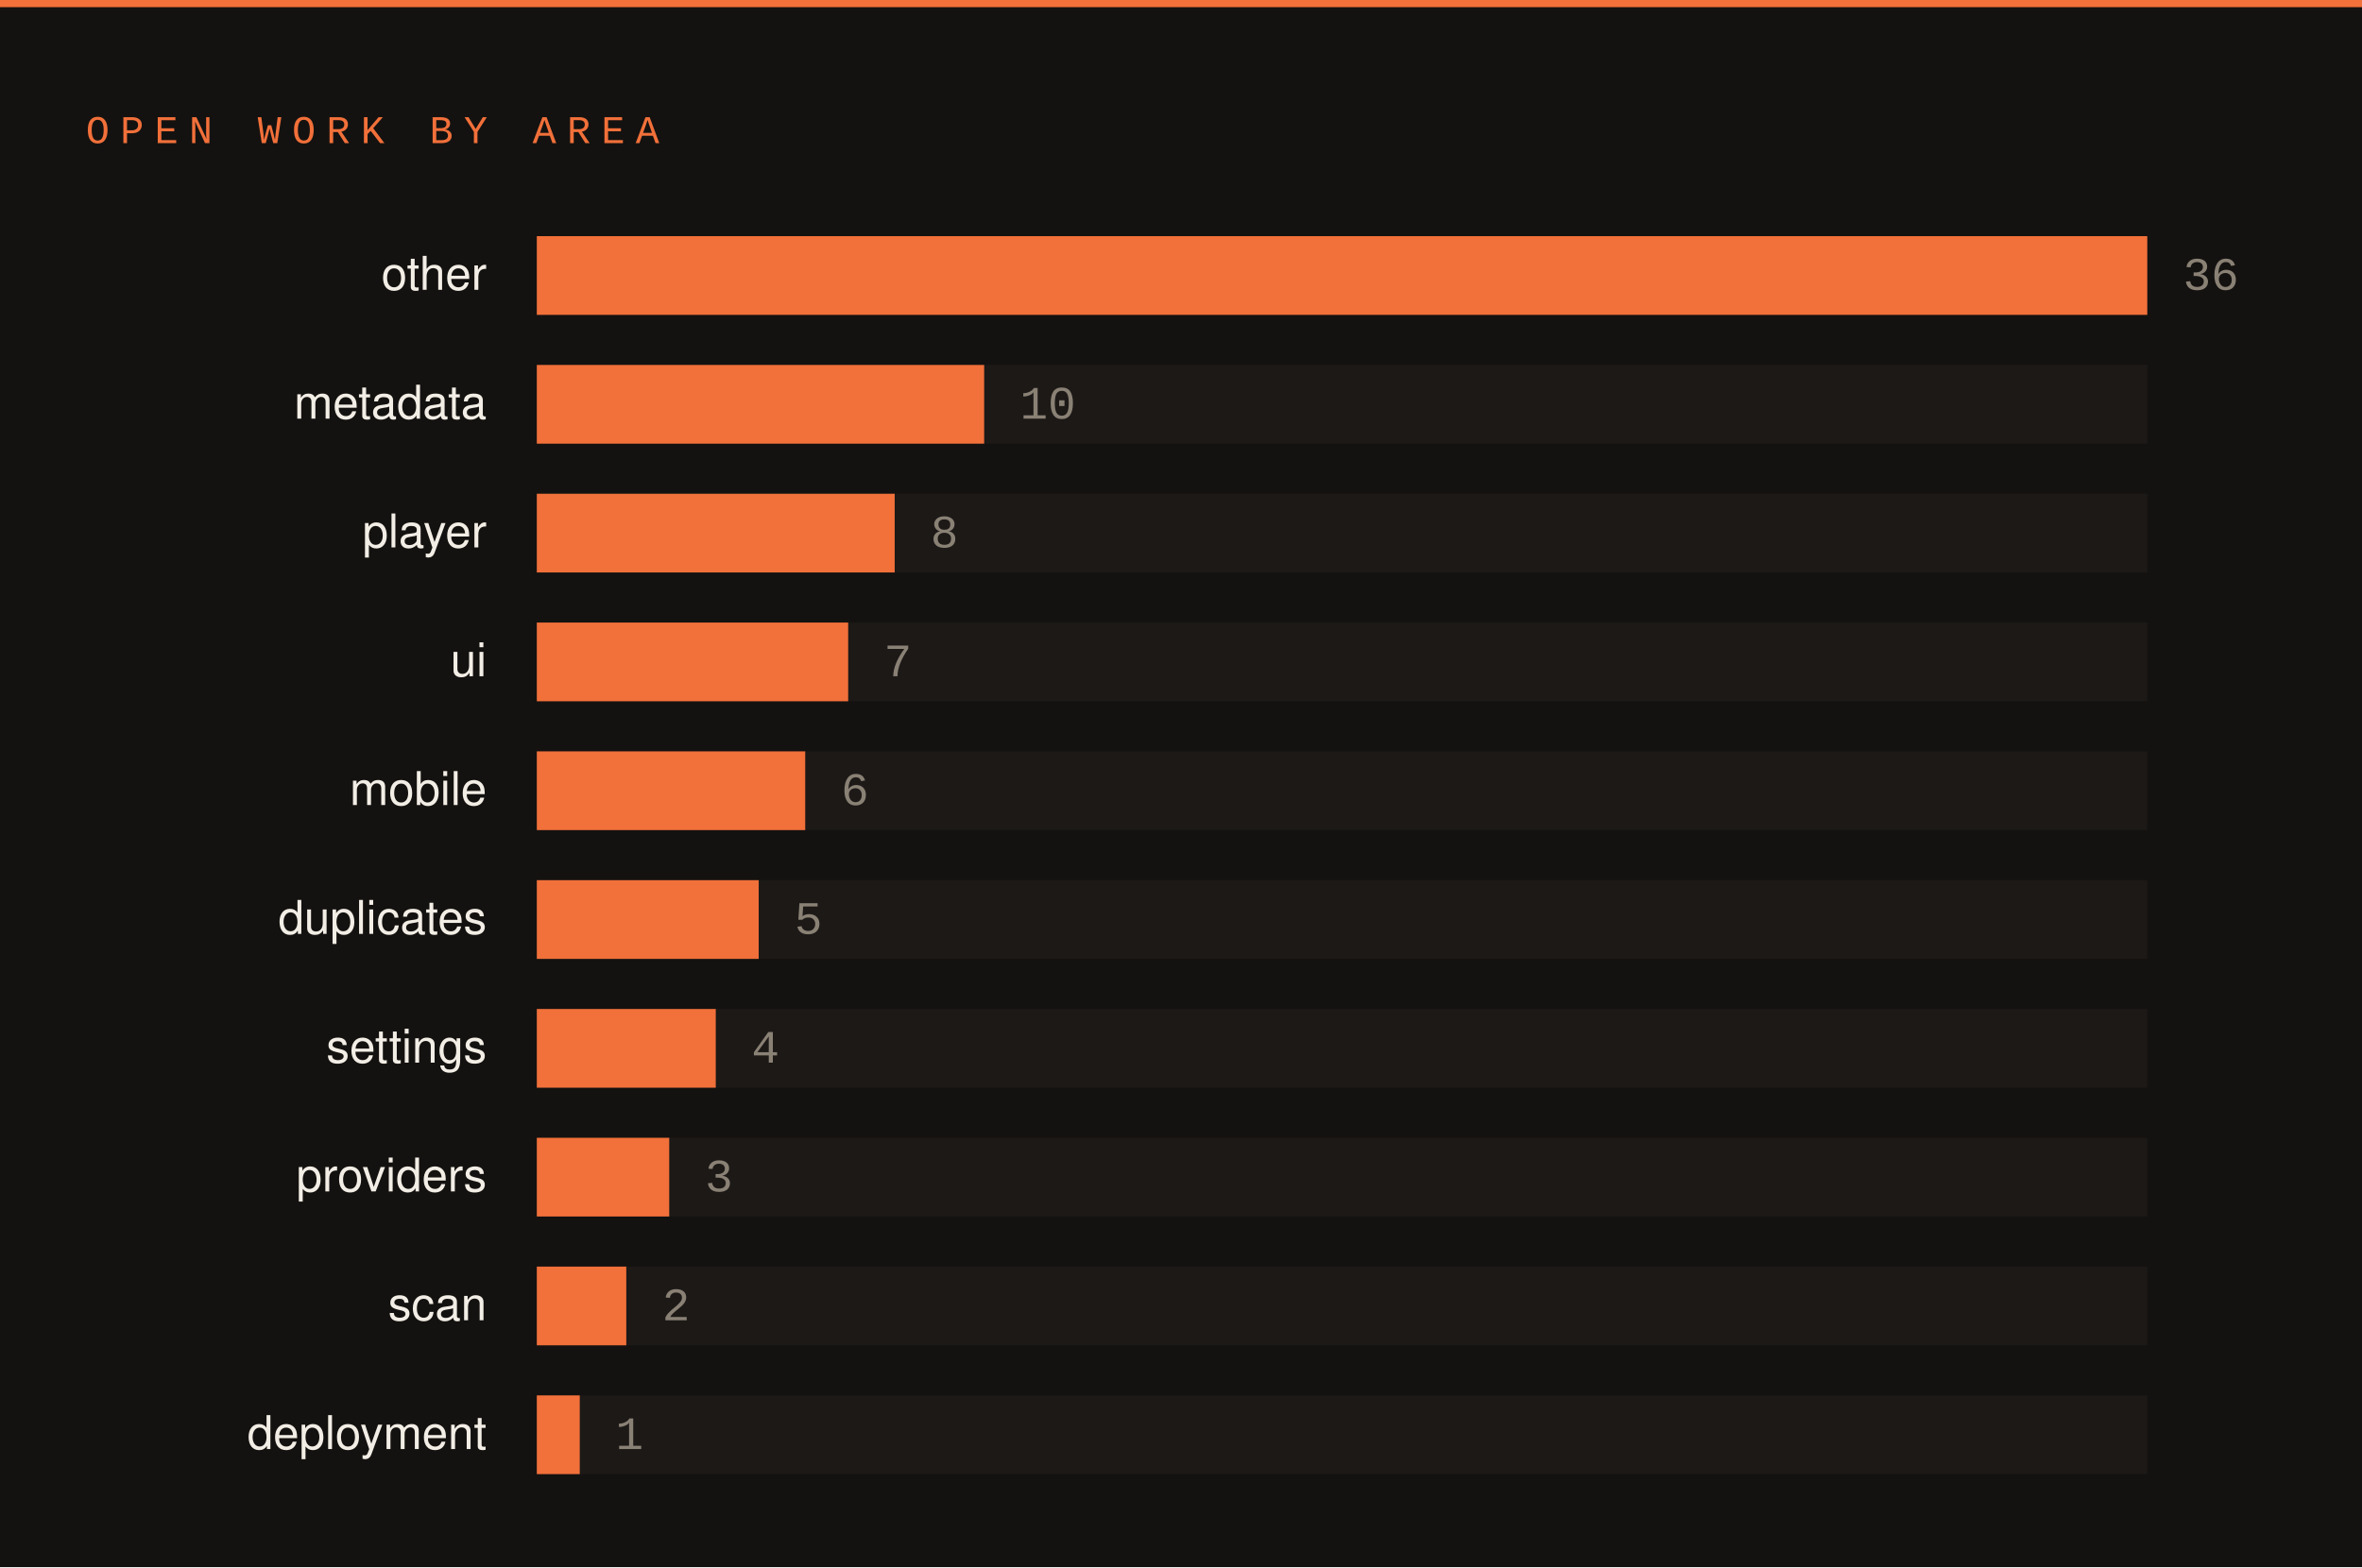
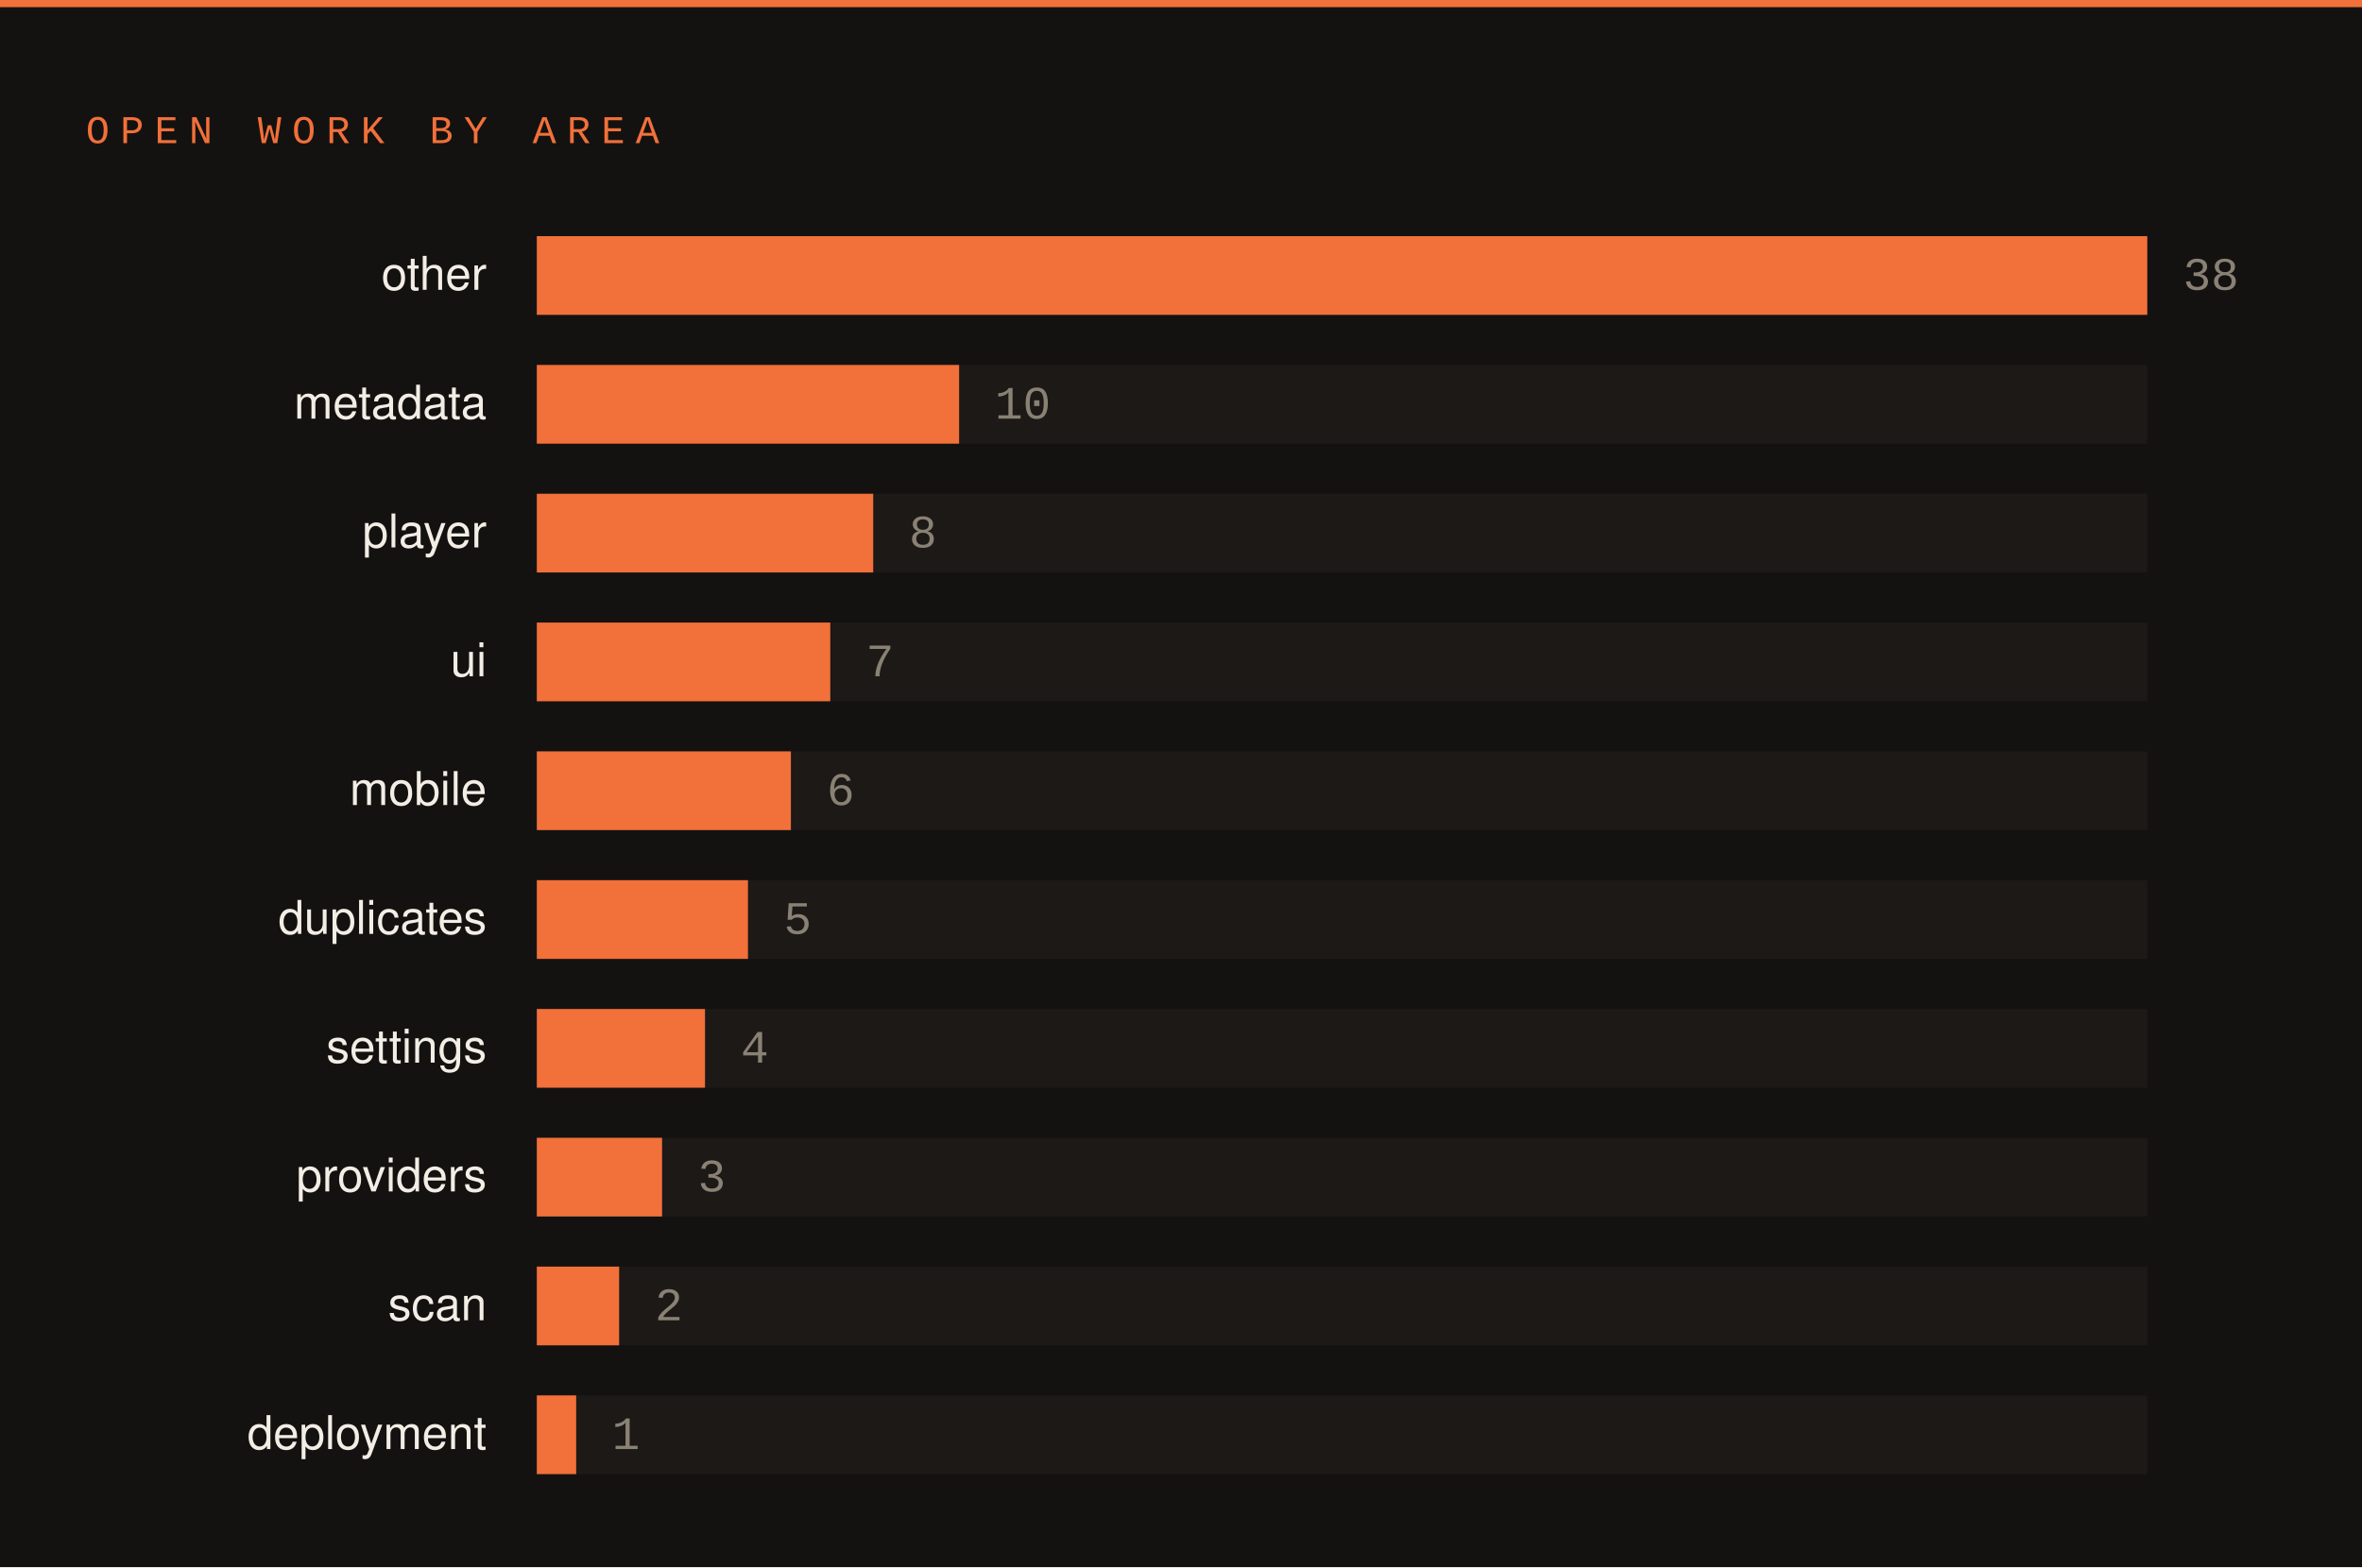
<svg xmlns="http://www.w3.org/2000/svg" width="660" height="438" viewBox="0 0 660 438">
  <rect width="660" height="438" fill="#141210" />
  <rect x="0" y="0" width="660" height="2" fill="#f2703a" />
  <text x="24" y="40" font-family="SFMono-Regular,Consolas,Liberation Mono,monospace" font-size="11" letter-spacing="3" fill="#f2703a">OPEN WORK BY AREA</text>
  <text x="136" y="81" font-family="-apple-system,Segoe UI,Helvetica,Arial,sans-serif" font-size="13" fill="#f2ede5" text-anchor="end">other</text>
  <rect x="150" y="66" width="450" height="22" fill="#1c1917" />
  <rect x="150" y="66" width="450" height="22" fill="#f2703a" />
-   <text x="610" y="81" font-family="SFMono-Regular,Consolas,Liberation Mono,monospace" font-size="13" fill="#8a8175">36</text>
+   <text x="610" y="81" font-family="SFMono-Regular,Consolas,Liberation Mono,monospace" font-size="13" fill="#8a8175">38</text>
  <text x="136" y="117" font-family="-apple-system,Segoe UI,Helvetica,Arial,sans-serif" font-size="13" fill="#f2ede5" text-anchor="end">metadata</text>
  <rect x="150" y="102" width="450" height="22" fill="#1c1917" />
-   <rect x="150" y="102" width="125" height="22" fill="#f2703a" />
-   <text x="285" y="117" font-family="SFMono-Regular,Consolas,Liberation Mono,monospace" font-size="13" fill="#8a8175">10</text>
+   <rect x="150" y="102" width="118" height="22" fill="#f2703a" />
+   <text x="278" y="117" font-family="SFMono-Regular,Consolas,Liberation Mono,monospace" font-size="13" fill="#8a8175">10</text>
  <text x="136" y="153" font-family="-apple-system,Segoe UI,Helvetica,Arial,sans-serif" font-size="13" fill="#f2ede5" text-anchor="end">player</text>
  <rect x="150" y="138" width="450" height="22" fill="#1c1917" />
-   <rect x="150" y="138" width="100" height="22" fill="#f2703a" />
-   <text x="260" y="153" font-family="SFMono-Regular,Consolas,Liberation Mono,monospace" font-size="13" fill="#8a8175">8</text>
+   <rect x="150" y="138" width="94" height="22" fill="#f2703a" />
+   <text x="254" y="153" font-family="SFMono-Regular,Consolas,Liberation Mono,monospace" font-size="13" fill="#8a8175">8</text>
  <text x="136" y="189" font-family="-apple-system,Segoe UI,Helvetica,Arial,sans-serif" font-size="13" fill="#f2ede5" text-anchor="end">ui</text>
  <rect x="150" y="174" width="450" height="22" fill="#1c1917" />
-   <rect x="150" y="174" width="87" height="22" fill="#f2703a" />
-   <text x="247" y="189" font-family="SFMono-Regular,Consolas,Liberation Mono,monospace" font-size="13" fill="#8a8175">7</text>
+   <rect x="150" y="174" width="82" height="22" fill="#f2703a" />
+   <text x="242" y="189" font-family="SFMono-Regular,Consolas,Liberation Mono,monospace" font-size="13" fill="#8a8175">7</text>
  <text x="136" y="225" font-family="-apple-system,Segoe UI,Helvetica,Arial,sans-serif" font-size="13" fill="#f2ede5" text-anchor="end">mobile</text>
  <rect x="150" y="210" width="450" height="22" fill="#1c1917" />
-   <rect x="150" y="210" width="75" height="22" fill="#f2703a" />
-   <text x="235" y="225" font-family="SFMono-Regular,Consolas,Liberation Mono,monospace" font-size="13" fill="#8a8175">6</text>
+   <rect x="150" y="210" width="71" height="22" fill="#f2703a" />
+   <text x="231" y="225" font-family="SFMono-Regular,Consolas,Liberation Mono,monospace" font-size="13" fill="#8a8175">6</text>
  <text x="136" y="261" font-family="-apple-system,Segoe UI,Helvetica,Arial,sans-serif" font-size="13" fill="#f2ede5" text-anchor="end">duplicates</text>
  <rect x="150" y="246" width="450" height="22" fill="#1c1917" />
-   <rect x="150" y="246" width="62" height="22" fill="#f2703a" />
-   <text x="222" y="261" font-family="SFMono-Regular,Consolas,Liberation Mono,monospace" font-size="13" fill="#8a8175">5</text>
+   <rect x="150" y="246" width="59" height="22" fill="#f2703a" />
+   <text x="219" y="261" font-family="SFMono-Regular,Consolas,Liberation Mono,monospace" font-size="13" fill="#8a8175">5</text>
  <text x="136" y="297" font-family="-apple-system,Segoe UI,Helvetica,Arial,sans-serif" font-size="13" fill="#f2ede5" text-anchor="end">settings</text>
  <rect x="150" y="282" width="450" height="22" fill="#1c1917" />
-   <rect x="150" y="282" width="50" height="22" fill="#f2703a" />
-   <text x="210" y="297" font-family="SFMono-Regular,Consolas,Liberation Mono,monospace" font-size="13" fill="#8a8175">4</text>
+   <rect x="150" y="282" width="47" height="22" fill="#f2703a" />
+   <text x="207" y="297" font-family="SFMono-Regular,Consolas,Liberation Mono,monospace" font-size="13" fill="#8a8175">4</text>
  <text x="136" y="333" font-family="-apple-system,Segoe UI,Helvetica,Arial,sans-serif" font-size="13" fill="#f2ede5" text-anchor="end">providers</text>
  <rect x="150" y="318" width="450" height="22" fill="#1c1917" />
-   <rect x="150" y="318" width="37" height="22" fill="#f2703a" />
-   <text x="197" y="333" font-family="SFMono-Regular,Consolas,Liberation Mono,monospace" font-size="13" fill="#8a8175">3</text>
+   <rect x="150" y="318" width="35" height="22" fill="#f2703a" />
+   <text x="195" y="333" font-family="SFMono-Regular,Consolas,Liberation Mono,monospace" font-size="13" fill="#8a8175">3</text>
  <text x="136" y="369" font-family="-apple-system,Segoe UI,Helvetica,Arial,sans-serif" font-size="13" fill="#f2ede5" text-anchor="end">scan</text>
  <rect x="150" y="354" width="450" height="22" fill="#1c1917" />
-   <rect x="150" y="354" width="25" height="22" fill="#f2703a" />
-   <text x="185" y="369" font-family="SFMono-Regular,Consolas,Liberation Mono,monospace" font-size="13" fill="#8a8175">2</text>
+   <rect x="150" y="354" width="23" height="22" fill="#f2703a" />
+   <text x="183" y="369" font-family="SFMono-Regular,Consolas,Liberation Mono,monospace" font-size="13" fill="#8a8175">2</text>
  <text x="136" y="405" font-family="-apple-system,Segoe UI,Helvetica,Arial,sans-serif" font-size="13" fill="#f2ede5" text-anchor="end">deployment</text>
  <rect x="150" y="390" width="450" height="22" fill="#1c1917" />
-   <rect x="150" y="390" width="12" height="22" fill="#f2703a" />
-   <text x="172" y="405" font-family="SFMono-Regular,Consolas,Liberation Mono,monospace" font-size="13" fill="#8a8175">1</text>
+   <rect x="150" y="390" width="11" height="22" fill="#f2703a" />
+   <text x="171" y="405" font-family="SFMono-Regular,Consolas,Liberation Mono,monospace" font-size="13" fill="#8a8175">1</text>
</svg>
